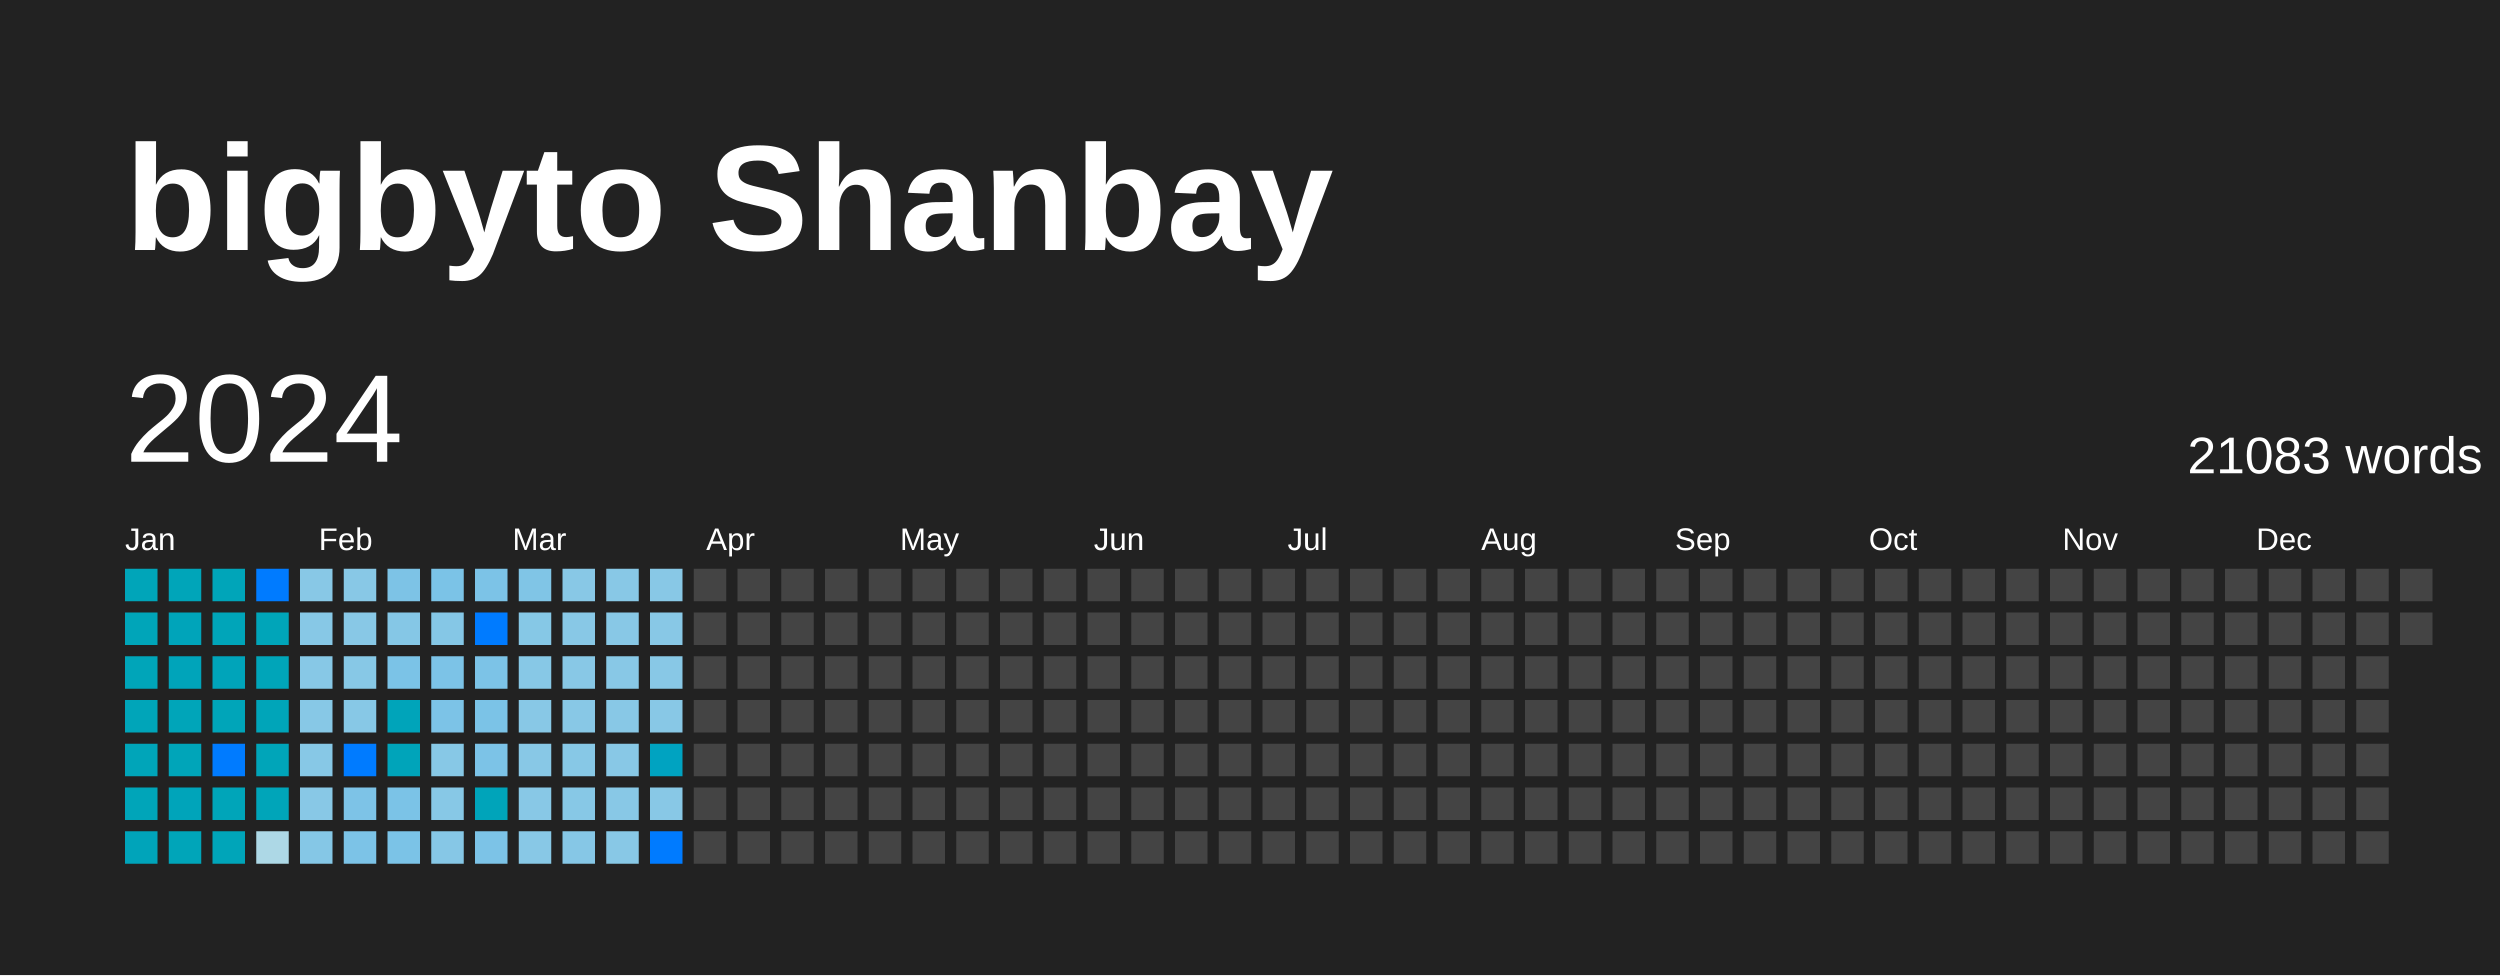
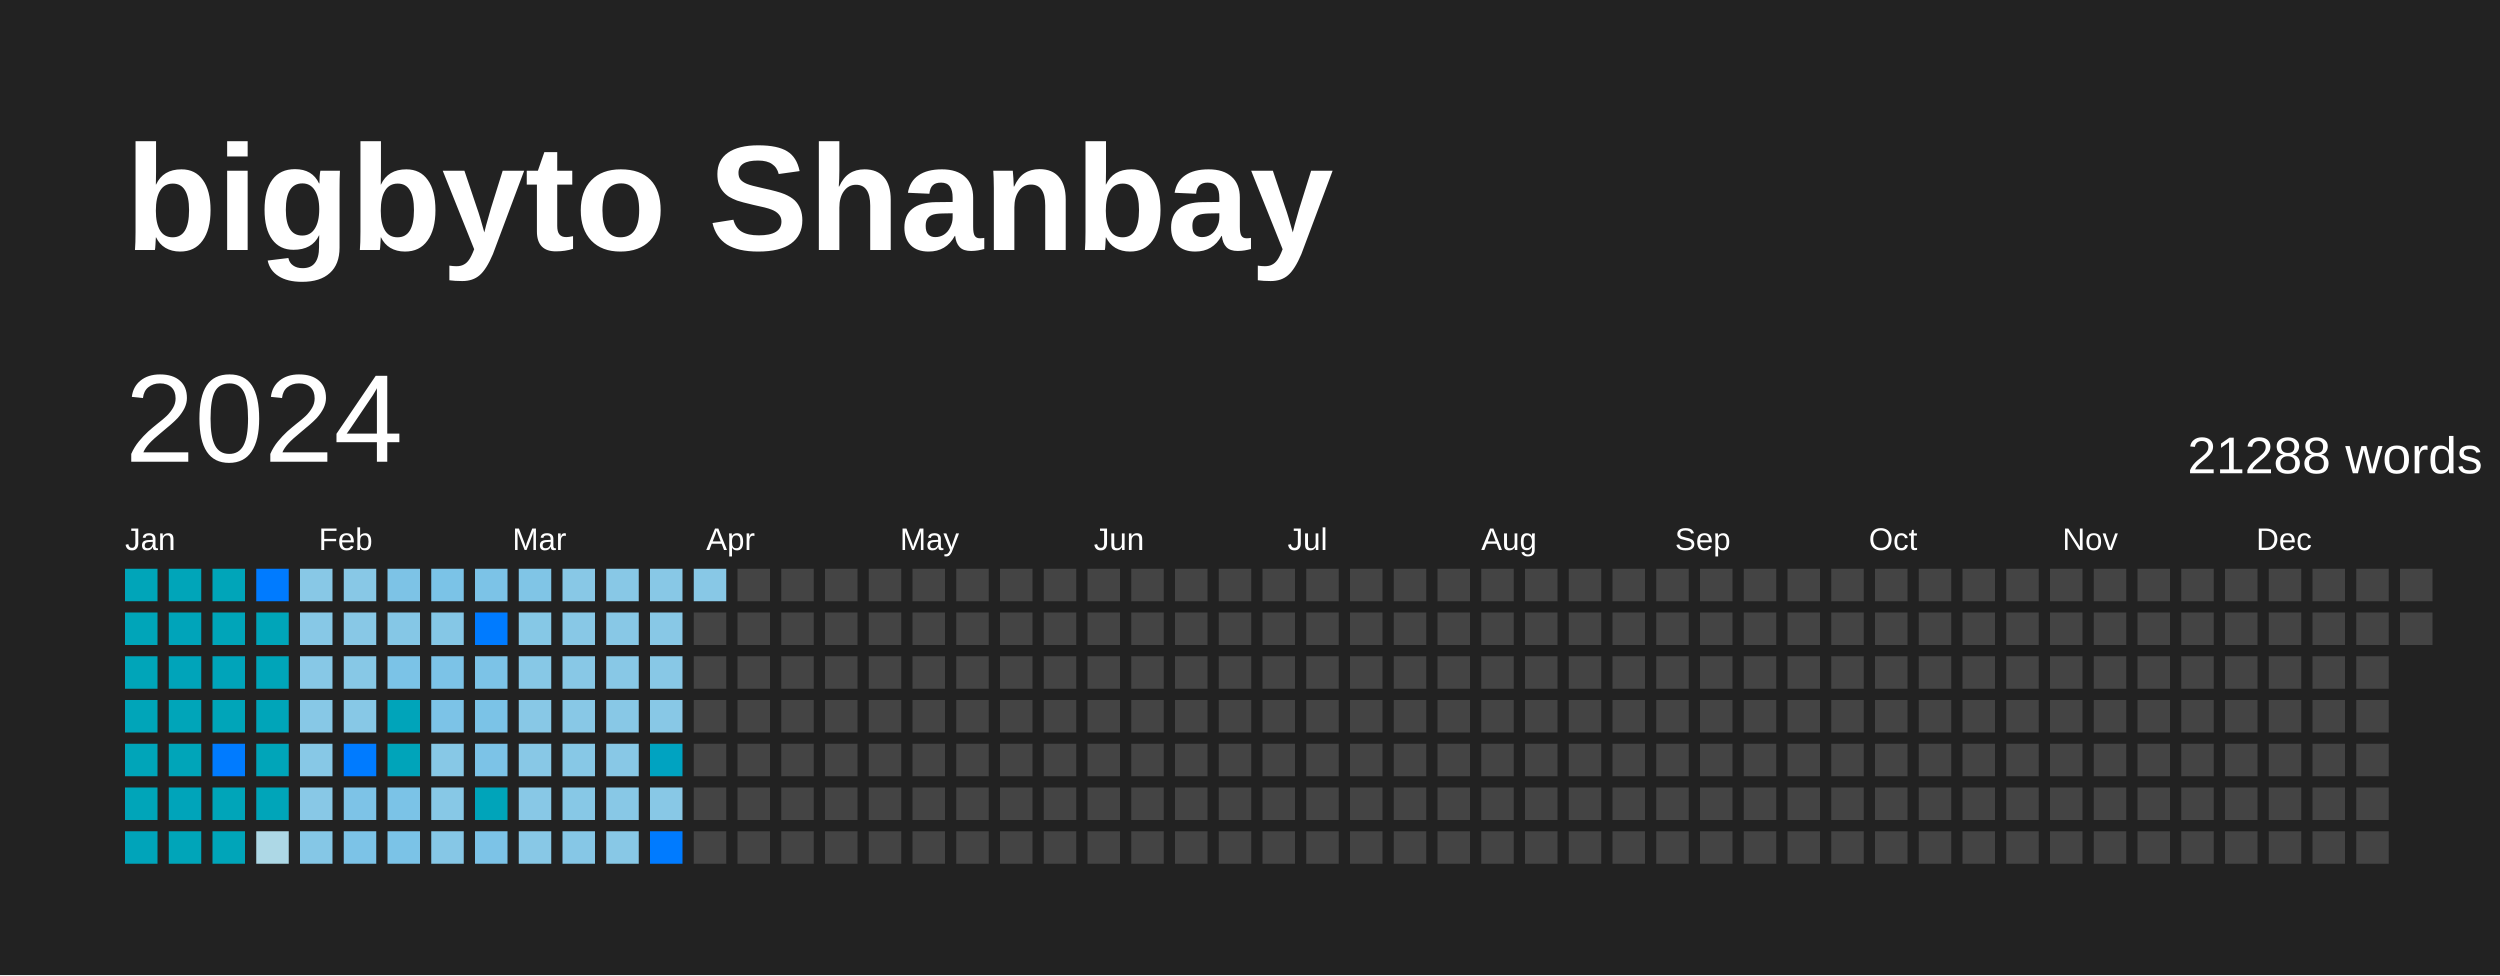
<svg xmlns="http://www.w3.org/2000/svg" baseProfile="full" height="78mm" version="1.1" viewBox="0,0,200,78" width="200mm">
  <defs />
  <rect fill="#222222" height="78" width="200" x="0" y="0" />
  <text fill="#FFFFFF" style="font-size:12px; font-family:Arial; font-weight:bold;" x="10" y="20">bigbyto Shanbay</text>
  <text dominant-baseline="hanging" fill="#FFFFFF" style="font-size:10.0px; font-family:Arial;" x="10" y="30">2024</text>
-   <text dominant-baseline="hanging" fill="#FFFFFF" style="font-size:4.125px; font-family:Arial;" x="175" y="35">21083 words</text>
+   <text dominant-baseline="hanging" fill="#FFFFFF" style="font-size:4.125px; font-family:Arial;" x="175" y="35">21288 words</text>
  <text fill="#FFFFFF" style="font-size:2.5px; font-family:Arial" x="10.0" y="44">Jan</text>
  <text fill="#FFFFFF" style="font-size:2.5px; font-family:Arial" x="25.5" y="44">Feb</text>
  <text fill="#FFFFFF" style="font-size:2.5px; font-family:Arial" x="41.0" y="44">Mar</text>
  <text fill="#FFFFFF" style="font-size:2.5px; font-family:Arial" x="56.5" y="44">Apr</text>
  <text fill="#FFFFFF" style="font-size:2.5px; font-family:Arial" x="72.0" y="44">May</text>
  <text fill="#FFFFFF" style="font-size:2.5px; font-family:Arial" x="87.5" y="44">Jun</text>
  <text fill="#FFFFFF" style="font-size:2.5px; font-family:Arial" x="103.0" y="44">Jul</text>
  <text fill="#FFFFFF" style="font-size:2.5px; font-family:Arial" x="118.5" y="44">Aug</text>
  <text fill="#FFFFFF" style="font-size:2.5px; font-family:Arial" x="134.0" y="44">Sep</text>
  <text fill="#FFFFFF" style="font-size:2.5px; font-family:Arial" x="149.5" y="44">Oct</text>
  <text fill="#FFFFFF" style="font-size:2.5px; font-family:Arial" x="165.0" y="44">Nov</text>
  <text fill="#FFFFFF" style="font-size:2.5px; font-family:Arial" x="180.5" y="44">Dec</text>
  <rect fill="#00a5b9" height="2.6" width="2.6" x="10.0" y="45.5" />
  <rect fill="#00a5b9" height="2.6" width="2.6" x="10.0" y="49.0" />
  <rect fill="#00a5b9" height="2.6" width="2.6" x="10.0" y="52.5" />
  <rect fill="#00a5b9" height="2.6" width="2.6" x="10.0" y="56.0" />
  <rect fill="#00a5b9" height="2.6" width="2.6" x="10.0" y="59.5" />
  <rect fill="#00a5b9" height="2.6" width="2.6" x="10.0" y="63.0" />
  <rect fill="#00a4ba" height="2.6" width="2.6" x="10.0" y="66.5" />
  <rect fill="#00a5b9" height="2.6" width="2.6" x="13.5" y="45.5" />
  <rect fill="#00a4ba" height="2.6" width="2.6" x="13.5" y="49.0" />
  <rect fill="#00a4ba" height="2.6" width="2.6" x="13.5" y="52.5" />
  <rect fill="#00a5b9" height="2.6" width="2.6" x="13.5" y="56.0" />
  <rect fill="#00a5b9" height="2.6" width="2.6" x="13.5" y="59.5" />
  <rect fill="#00a4ba" height="2.6" width="2.6" x="13.5" y="63.0" />
  <rect fill="#00a5b9" height="2.6" width="2.6" x="13.5" y="66.5" />
  <rect fill="#00a5b9" height="2.6" width="2.6" x="17.0" y="45.5" />
  <rect fill="#00a5b9" height="2.6" width="2.6" x="17.0" y="49.0" />
  <rect fill="#00a4ba" height="2.6" width="2.6" x="17.0" y="52.5" />
  <rect fill="#00a5b9" height="2.6" width="2.6" x="17.0" y="56.0" />
  <rect fill="#007BFF" height="2.6" width="2.6" x="17.0" y="59.5" />
  <rect fill="#00a5b9" height="2.6" width="2.6" x="17.0" y="63.0" />
  <rect fill="#00a5b9" height="2.6" width="2.6" x="17.0" y="66.5" />
  <rect fill="#007BFF" height="2.6" width="2.6" x="20.5" y="45.5" />
  <rect fill="#00a5b9" height="2.6" width="2.6" x="20.5" y="49.0" />
  <rect fill="#00a5b9" height="2.6" width="2.6" x="20.5" y="52.5" />
  <rect fill="#00a5b9" height="2.6" width="2.6" x="20.5" y="56.0" />
  <rect fill="#00a5b9" height="2.6" width="2.6" x="20.5" y="59.5" />
  <rect fill="#00a5b9" height="2.6" width="2.6" x="20.5" y="63.0" />
  <rect fill="#add8e6" height="2.6" width="2.6" x="20.5" y="66.5" />
  <rect fill="#88c8e6" height="2.6" width="2.6" x="24.0" y="45.5" />
  <rect fill="#87c8e6" height="2.6" width="2.6" x="24.0" y="49.0" />
  <rect fill="#87c8e6" height="2.6" width="2.6" x="24.0" y="52.5" />
  <rect fill="#87c8e6" height="2.6" width="2.6" x="24.0" y="56.0" />
  <rect fill="#87c8e6" height="2.6" width="2.6" x="24.0" y="59.5" />
  <rect fill="#88c8e6" height="2.6" width="2.6" x="24.0" y="63.0" />
  <rect fill="#85c7e6" height="2.6" width="2.6" x="24.0" y="66.5" />
  <rect fill="#88c8e6" height="2.6" width="2.6" x="27.5" y="45.5" />
  <rect fill="#88c8e6" height="2.6" width="2.6" x="27.5" y="49.0" />
  <rect fill="#87c8e6" height="2.6" width="2.6" x="27.5" y="52.5" />
  <rect fill="#87c8e6" height="2.6" width="2.6" x="27.5" y="56.0" />
  <rect fill="#007BFF" height="2.6" width="2.6" x="27.5" y="59.5" />
  <rect fill="#7dc3e7" height="2.6" width="2.6" x="27.5" y="63.0" />
  <rect fill="#7cc3e7" height="2.6" width="2.6" x="27.5" y="66.5" />
  <rect fill="#7dc3e6" height="2.6" width="2.6" x="31.0" y="45.5" />
  <rect fill="#85c7e6" height="2.6" width="2.6" x="31.0" y="49.0" />
  <rect fill="#7bc3e7" height="2.6" width="2.6" x="31.0" y="52.5" />
  <rect fill="#00a4ba" height="2.6" width="2.6" x="31.0" y="56.0" />
  <rect fill="#00a4ba" height="2.6" width="2.6" x="31.0" y="59.5" />
  <rect fill="#7bc3e7" height="2.6" width="2.6" x="31.0" y="63.0" />
  <rect fill="#7bc3e7" height="2.6" width="2.6" x="31.0" y="66.5" />
  <rect fill="#7bc3e7" height="2.6" width="2.6" x="34.5" y="45.5" />
  <rect fill="#85c7e6" height="2.6" width="2.6" x="34.5" y="49.0" />
  <rect fill="#7cc3e7" height="2.6" width="2.6" x="34.5" y="52.5" />
  <rect fill="#7cc3e7" height="2.6" width="2.6" x="34.5" y="56.0" />
  <rect fill="#87c8e6" height="2.6" width="2.6" x="34.5" y="59.5" />
  <rect fill="#87c8e6" height="2.6" width="2.6" x="34.5" y="63.0" />
  <rect fill="#86c7e6" height="2.6" width="2.6" x="34.5" y="66.5" />
  <rect fill="#7cc3e7" height="2.6" width="2.6" x="38.0" y="45.5" />
  <rect fill="#007BFF" height="2.6" width="2.6" x="38.0" y="49.0" />
  <rect fill="#7cc3e7" height="2.6" width="2.6" x="38.0" y="52.5" />
  <rect fill="#7bc3e7" height="2.6" width="2.6" x="38.0" y="56.0" />
  <rect fill="#7cc3e7" height="2.6" width="2.6" x="38.0" y="59.5" />
  <rect fill="#00a4ba" height="2.6" width="2.6" x="38.0" y="63.0" />
  <rect fill="#7cc3e7" height="2.6" width="2.6" x="38.0" y="66.5" />
  <rect fill="#80c5e6" height="2.6" width="2.6" x="41.5" y="45.5" />
  <rect fill="#86c8e6" height="2.6" width="2.6" x="41.5" y="49.0" />
  <rect fill="#87c8e6" height="2.6" width="2.6" x="41.5" y="52.5" />
  <rect fill="#88c8e6" height="2.6" width="2.6" x="41.5" y="56.0" />
  <rect fill="#88c8e6" height="2.6" width="2.6" x="41.5" y="59.5" />
  <rect fill="#88c8e6" height="2.6" width="2.6" x="41.5" y="63.0" />
  <rect fill="#88c8e6" height="2.6" width="2.6" x="41.5" y="66.5" />
  <rect fill="#88c8e6" height="2.6" width="2.6" x="45.0" y="45.5" />
  <rect fill="#88c8e6" height="2.6" width="2.6" x="45.0" y="49.0" />
  <rect fill="#88c8e6" height="2.6" width="2.6" x="45.0" y="52.5" />
  <rect fill="#88c8e6" height="2.6" width="2.6" x="45.0" y="56.0" />
  <rect fill="#87c8e6" height="2.6" width="2.6" x="45.0" y="59.5" />
  <rect fill="#87c8e6" height="2.6" width="2.6" x="45.0" y="63.0" />
  <rect fill="#86c7e6" height="2.6" width="2.6" x="45.0" y="66.5" />
  <rect fill="#88c8e6" height="2.6" width="2.6" x="48.5" y="45.5" />
  <rect fill="#88c8e6" height="2.6" width="2.6" x="48.5" y="49.0" />
  <rect fill="#88c8e6" height="2.6" width="2.6" x="48.5" y="52.5" />
  <rect fill="#88c8e6" height="2.6" width="2.6" x="48.5" y="56.0" />
  <rect fill="#88c8e6" height="2.6" width="2.6" x="48.5" y="59.5" />
  <rect fill="#88c8e6" height="2.6" width="2.6" x="48.5" y="63.0" />
  <rect fill="#88c8e6" height="2.6" width="2.6" x="48.5" y="66.5" />
  <rect fill="#88c8e6" height="2.6" width="2.6" x="52.0" y="45.5" />
  <rect fill="#88c8e6" height="2.6" width="2.6" x="52.0" y="49.0" />
  <rect fill="#88c8e6" height="2.6" width="2.6" x="52.0" y="52.5" />
  <rect fill="#88c8e6" height="2.6" width="2.6" x="52.0" y="56.0" />
  <rect fill="#00a3c1" height="2.6" width="2.6" x="52.0" y="59.5" />
  <rect fill="#88c8e6" height="2.6" width="2.6" x="52.0" y="63.0" />
  <rect fill="#007BFF" height="2.6" width="2.6" x="52.0" y="66.5" />
-   <rect fill="#444444" height="2.6" width="2.6" x="55.5" y="45.5" />
+   <rect fill="#88c8e6" height="2.6" width="2.6" x="55.5" y="45.5" />
  <rect fill="#444444" height="2.6" width="2.6" x="55.5" y="49.0" />
  <rect fill="#444444" height="2.6" width="2.6" x="55.5" y="52.5" />
  <rect fill="#444444" height="2.6" width="2.6" x="55.5" y="56.0" />
  <rect fill="#444444" height="2.6" width="2.6" x="55.5" y="59.5" />
  <rect fill="#444444" height="2.6" width="2.6" x="55.5" y="63.0" />
  <rect fill="#444444" height="2.6" width="2.6" x="55.5" y="66.5" />
  <rect fill="#444444" height="2.6" width="2.6" x="59.0" y="45.5" />
  <rect fill="#444444" height="2.6" width="2.6" x="59.0" y="49.0" />
  <rect fill="#444444" height="2.6" width="2.6" x="59.0" y="52.5" />
  <rect fill="#444444" height="2.6" width="2.6" x="59.0" y="56.0" />
  <rect fill="#444444" height="2.6" width="2.6" x="59.0" y="59.5" />
  <rect fill="#444444" height="2.6" width="2.6" x="59.0" y="63.0" />
  <rect fill="#444444" height="2.6" width="2.6" x="59.0" y="66.5" />
  <rect fill="#444444" height="2.6" width="2.6" x="62.5" y="45.5" />
  <rect fill="#444444" height="2.6" width="2.6" x="62.5" y="49.0" />
  <rect fill="#444444" height="2.6" width="2.6" x="62.5" y="52.5" />
  <rect fill="#444444" height="2.6" width="2.6" x="62.5" y="56.0" />
  <rect fill="#444444" height="2.6" width="2.6" x="62.5" y="59.5" />
  <rect fill="#444444" height="2.6" width="2.6" x="62.5" y="63.0" />
  <rect fill="#444444" height="2.6" width="2.6" x="62.5" y="66.5" />
  <rect fill="#444444" height="2.6" width="2.6" x="66.0" y="45.5" />
  <rect fill="#444444" height="2.6" width="2.6" x="66.0" y="49.0" />
  <rect fill="#444444" height="2.6" width="2.6" x="66.0" y="52.5" />
  <rect fill="#444444" height="2.6" width="2.6" x="66.0" y="56.0" />
  <rect fill="#444444" height="2.6" width="2.6" x="66.0" y="59.5" />
  <rect fill="#444444" height="2.6" width="2.6" x="66.0" y="63.0" />
  <rect fill="#444444" height="2.6" width="2.6" x="66.0" y="66.5" />
  <rect fill="#444444" height="2.6" width="2.6" x="69.5" y="45.5" />
  <rect fill="#444444" height="2.6" width="2.6" x="69.5" y="49.0" />
  <rect fill="#444444" height="2.6" width="2.6" x="69.5" y="52.5" />
  <rect fill="#444444" height="2.6" width="2.6" x="69.5" y="56.0" />
  <rect fill="#444444" height="2.6" width="2.6" x="69.5" y="59.5" />
  <rect fill="#444444" height="2.6" width="2.6" x="69.5" y="63.0" />
  <rect fill="#444444" height="2.6" width="2.6" x="69.5" y="66.5" />
  <rect fill="#444444" height="2.6" width="2.6" x="73.0" y="45.5" />
  <rect fill="#444444" height="2.6" width="2.6" x="73.0" y="49.0" />
  <rect fill="#444444" height="2.6" width="2.6" x="73.0" y="52.5" />
  <rect fill="#444444" height="2.6" width="2.6" x="73.0" y="56.0" />
  <rect fill="#444444" height="2.6" width="2.6" x="73.0" y="59.5" />
  <rect fill="#444444" height="2.6" width="2.6" x="73.0" y="63.0" />
  <rect fill="#444444" height="2.6" width="2.6" x="73.0" y="66.5" />
  <rect fill="#444444" height="2.6" width="2.6" x="76.5" y="45.5" />
  <rect fill="#444444" height="2.6" width="2.6" x="76.5" y="49.0" />
  <rect fill="#444444" height="2.6" width="2.6" x="76.5" y="52.5" />
  <rect fill="#444444" height="2.6" width="2.6" x="76.5" y="56.0" />
  <rect fill="#444444" height="2.6" width="2.6" x="76.5" y="59.5" />
  <rect fill="#444444" height="2.6" width="2.6" x="76.5" y="63.0" />
  <rect fill="#444444" height="2.6" width="2.6" x="76.5" y="66.5" />
  <rect fill="#444444" height="2.6" width="2.6" x="80.0" y="45.5" />
  <rect fill="#444444" height="2.6" width="2.6" x="80.0" y="49.0" />
  <rect fill="#444444" height="2.6" width="2.6" x="80.0" y="52.5" />
  <rect fill="#444444" height="2.6" width="2.6" x="80.0" y="56.0" />
  <rect fill="#444444" height="2.6" width="2.6" x="80.0" y="59.5" />
  <rect fill="#444444" height="2.6" width="2.6" x="80.0" y="63.0" />
  <rect fill="#444444" height="2.6" width="2.6" x="80.0" y="66.5" />
  <rect fill="#444444" height="2.6" width="2.6" x="83.5" y="45.5" />
  <rect fill="#444444" height="2.6" width="2.6" x="83.5" y="49.0" />
  <rect fill="#444444" height="2.6" width="2.6" x="83.5" y="52.5" />
  <rect fill="#444444" height="2.6" width="2.6" x="83.5" y="56.0" />
  <rect fill="#444444" height="2.6" width="2.6" x="83.5" y="59.5" />
  <rect fill="#444444" height="2.6" width="2.6" x="83.5" y="63.0" />
  <rect fill="#444444" height="2.6" width="2.6" x="83.5" y="66.5" />
  <rect fill="#444444" height="2.6" width="2.6" x="87.0" y="45.5" />
  <rect fill="#444444" height="2.6" width="2.6" x="87.0" y="49.0" />
  <rect fill="#444444" height="2.6" width="2.6" x="87.0" y="52.5" />
  <rect fill="#444444" height="2.6" width="2.6" x="87.0" y="56.0" />
  <rect fill="#444444" height="2.6" width="2.6" x="87.0" y="59.5" />
  <rect fill="#444444" height="2.6" width="2.6" x="87.0" y="63.0" />
  <rect fill="#444444" height="2.6" width="2.6" x="87.0" y="66.5" />
  <rect fill="#444444" height="2.6" width="2.6" x="90.5" y="45.5" />
  <rect fill="#444444" height="2.6" width="2.6" x="90.5" y="49.0" />
  <rect fill="#444444" height="2.6" width="2.6" x="90.5" y="52.5" />
  <rect fill="#444444" height="2.6" width="2.6" x="90.5" y="56.0" />
  <rect fill="#444444" height="2.6" width="2.6" x="90.5" y="59.5" />
  <rect fill="#444444" height="2.6" width="2.6" x="90.5" y="63.0" />
  <rect fill="#444444" height="2.6" width="2.6" x="90.5" y="66.5" />
  <rect fill="#444444" height="2.6" width="2.6" x="94.0" y="45.5" />
  <rect fill="#444444" height="2.6" width="2.6" x="94.0" y="49.0" />
  <rect fill="#444444" height="2.6" width="2.6" x="94.0" y="52.5" />
  <rect fill="#444444" height="2.6" width="2.6" x="94.0" y="56.0" />
  <rect fill="#444444" height="2.6" width="2.6" x="94.0" y="59.5" />
  <rect fill="#444444" height="2.6" width="2.6" x="94.0" y="63.0" />
  <rect fill="#444444" height="2.6" width="2.6" x="94.0" y="66.5" />
  <rect fill="#444444" height="2.6" width="2.6" x="97.5" y="45.5" />
  <rect fill="#444444" height="2.6" width="2.6" x="97.5" y="49.0" />
  <rect fill="#444444" height="2.6" width="2.6" x="97.5" y="52.5" />
  <rect fill="#444444" height="2.6" width="2.6" x="97.5" y="56.0" />
  <rect fill="#444444" height="2.6" width="2.6" x="97.5" y="59.5" />
  <rect fill="#444444" height="2.6" width="2.6" x="97.5" y="63.0" />
  <rect fill="#444444" height="2.6" width="2.6" x="97.5" y="66.5" />
  <rect fill="#444444" height="2.6" width="2.6" x="101.0" y="45.5" />
  <rect fill="#444444" height="2.6" width="2.6" x="101.0" y="49.0" />
  <rect fill="#444444" height="2.6" width="2.6" x="101.0" y="52.5" />
  <rect fill="#444444" height="2.6" width="2.6" x="101.0" y="56.0" />
  <rect fill="#444444" height="2.6" width="2.6" x="101.0" y="59.5" />
  <rect fill="#444444" height="2.6" width="2.6" x="101.0" y="63.0" />
  <rect fill="#444444" height="2.6" width="2.6" x="101.0" y="66.5" />
  <rect fill="#444444" height="2.6" width="2.6" x="104.5" y="45.5" />
  <rect fill="#444444" height="2.6" width="2.6" x="104.5" y="49.0" />
  <rect fill="#444444" height="2.6" width="2.6" x="104.5" y="52.5" />
  <rect fill="#444444" height="2.6" width="2.6" x="104.5" y="56.0" />
  <rect fill="#444444" height="2.6" width="2.6" x="104.5" y="59.5" />
  <rect fill="#444444" height="2.6" width="2.6" x="104.5" y="63.0" />
  <rect fill="#444444" height="2.6" width="2.6" x="104.5" y="66.5" />
  <rect fill="#444444" height="2.6" width="2.6" x="108.0" y="45.5" />
  <rect fill="#444444" height="2.6" width="2.6" x="108.0" y="49.0" />
  <rect fill="#444444" height="2.6" width="2.6" x="108.0" y="52.5" />
  <rect fill="#444444" height="2.6" width="2.6" x="108.0" y="56.0" />
  <rect fill="#444444" height="2.6" width="2.6" x="108.0" y="59.5" />
  <rect fill="#444444" height="2.6" width="2.6" x="108.0" y="63.0" />
  <rect fill="#444444" height="2.6" width="2.6" x="108.0" y="66.5" />
  <rect fill="#444444" height="2.6" width="2.6" x="111.5" y="45.5" />
  <rect fill="#444444" height="2.6" width="2.6" x="111.5" y="49.0" />
  <rect fill="#444444" height="2.6" width="2.6" x="111.5" y="52.5" />
  <rect fill="#444444" height="2.6" width="2.6" x="111.5" y="56.0" />
  <rect fill="#444444" height="2.6" width="2.6" x="111.5" y="59.5" />
  <rect fill="#444444" height="2.6" width="2.6" x="111.5" y="63.0" />
  <rect fill="#444444" height="2.6" width="2.6" x="111.5" y="66.5" />
  <rect fill="#444444" height="2.6" width="2.6" x="115.0" y="45.5" />
  <rect fill="#444444" height="2.6" width="2.6" x="115.0" y="49.0" />
  <rect fill="#444444" height="2.6" width="2.6" x="115.0" y="52.5" />
  <rect fill="#444444" height="2.6" width="2.6" x="115.0" y="56.0" />
  <rect fill="#444444" height="2.6" width="2.6" x="115.0" y="59.5" />
  <rect fill="#444444" height="2.6" width="2.6" x="115.0" y="63.0" />
  <rect fill="#444444" height="2.6" width="2.6" x="115.0" y="66.5" />
  <rect fill="#444444" height="2.6" width="2.6" x="118.5" y="45.5" />
  <rect fill="#444444" height="2.6" width="2.6" x="118.5" y="49.0" />
  <rect fill="#444444" height="2.6" width="2.6" x="118.5" y="52.5" />
  <rect fill="#444444" height="2.6" width="2.6" x="118.5" y="56.0" />
  <rect fill="#444444" height="2.6" width="2.6" x="118.5" y="59.5" />
  <rect fill="#444444" height="2.6" width="2.6" x="118.5" y="63.0" />
  <rect fill="#444444" height="2.6" width="2.6" x="118.5" y="66.5" />
  <rect fill="#444444" height="2.6" width="2.6" x="122.0" y="45.5" />
  <rect fill="#444444" height="2.6" width="2.6" x="122.0" y="49.0" />
  <rect fill="#444444" height="2.6" width="2.6" x="122.0" y="52.5" />
  <rect fill="#444444" height="2.6" width="2.6" x="122.0" y="56.0" />
  <rect fill="#444444" height="2.6" width="2.6" x="122.0" y="59.5" />
  <rect fill="#444444" height="2.6" width="2.6" x="122.0" y="63.0" />
  <rect fill="#444444" height="2.6" width="2.6" x="122.0" y="66.5" />
  <rect fill="#444444" height="2.6" width="2.6" x="125.5" y="45.5" />
  <rect fill="#444444" height="2.6" width="2.6" x="125.5" y="49.0" />
  <rect fill="#444444" height="2.6" width="2.6" x="125.5" y="52.5" />
  <rect fill="#444444" height="2.6" width="2.6" x="125.5" y="56.0" />
  <rect fill="#444444" height="2.6" width="2.6" x="125.5" y="59.5" />
  <rect fill="#444444" height="2.6" width="2.6" x="125.5" y="63.0" />
  <rect fill="#444444" height="2.6" width="2.6" x="125.5" y="66.5" />
  <rect fill="#444444" height="2.6" width="2.6" x="129.0" y="45.5" />
  <rect fill="#444444" height="2.6" width="2.6" x="129.0" y="49.0" />
  <rect fill="#444444" height="2.6" width="2.6" x="129.0" y="52.5" />
  <rect fill="#444444" height="2.6" width="2.6" x="129.0" y="56.0" />
  <rect fill="#444444" height="2.6" width="2.6" x="129.0" y="59.5" />
  <rect fill="#444444" height="2.6" width="2.6" x="129.0" y="63.0" />
  <rect fill="#444444" height="2.6" width="2.6" x="129.0" y="66.5" />
  <rect fill="#444444" height="2.6" width="2.6" x="132.5" y="45.5" />
  <rect fill="#444444" height="2.6" width="2.6" x="132.5" y="49.0" />
  <rect fill="#444444" height="2.6" width="2.6" x="132.5" y="52.5" />
  <rect fill="#444444" height="2.6" width="2.6" x="132.5" y="56.0" />
  <rect fill="#444444" height="2.6" width="2.6" x="132.5" y="59.5" />
  <rect fill="#444444" height="2.6" width="2.6" x="132.5" y="63.0" />
  <rect fill="#444444" height="2.6" width="2.6" x="132.5" y="66.5" />
  <rect fill="#444444" height="2.6" width="2.6" x="136.0" y="45.5" />
  <rect fill="#444444" height="2.6" width="2.6" x="136.0" y="49.0" />
  <rect fill="#444444" height="2.6" width="2.6" x="136.0" y="52.5" />
  <rect fill="#444444" height="2.6" width="2.6" x="136.0" y="56.0" />
  <rect fill="#444444" height="2.6" width="2.6" x="136.0" y="59.5" />
  <rect fill="#444444" height="2.6" width="2.6" x="136.0" y="63.0" />
  <rect fill="#444444" height="2.6" width="2.6" x="136.0" y="66.5" />
  <rect fill="#444444" height="2.6" width="2.6" x="139.5" y="45.5" />
  <rect fill="#444444" height="2.6" width="2.6" x="139.5" y="49.0" />
  <rect fill="#444444" height="2.6" width="2.6" x="139.5" y="52.5" />
  <rect fill="#444444" height="2.6" width="2.6" x="139.5" y="56.0" />
  <rect fill="#444444" height="2.6" width="2.6" x="139.5" y="59.5" />
  <rect fill="#444444" height="2.6" width="2.6" x="139.5" y="63.0" />
  <rect fill="#444444" height="2.6" width="2.6" x="139.5" y="66.5" />
  <rect fill="#444444" height="2.6" width="2.6" x="143.0" y="45.5" />
  <rect fill="#444444" height="2.6" width="2.6" x="143.0" y="49.0" />
  <rect fill="#444444" height="2.6" width="2.6" x="143.0" y="52.5" />
  <rect fill="#444444" height="2.6" width="2.6" x="143.0" y="56.0" />
  <rect fill="#444444" height="2.6" width="2.6" x="143.0" y="59.5" />
  <rect fill="#444444" height="2.6" width="2.6" x="143.0" y="63.0" />
  <rect fill="#444444" height="2.6" width="2.6" x="143.0" y="66.5" />
  <rect fill="#444444" height="2.6" width="2.6" x="146.5" y="45.5" />
  <rect fill="#444444" height="2.6" width="2.6" x="146.5" y="49.0" />
  <rect fill="#444444" height="2.6" width="2.6" x="146.5" y="52.5" />
  <rect fill="#444444" height="2.6" width="2.6" x="146.5" y="56.0" />
  <rect fill="#444444" height="2.6" width="2.6" x="146.5" y="59.5" />
  <rect fill="#444444" height="2.6" width="2.6" x="146.5" y="63.0" />
  <rect fill="#444444" height="2.6" width="2.6" x="146.5" y="66.5" />
  <rect fill="#444444" height="2.6" width="2.6" x="150.0" y="45.5" />
  <rect fill="#444444" height="2.6" width="2.6" x="150.0" y="49.0" />
  <rect fill="#444444" height="2.6" width="2.6" x="150.0" y="52.5" />
  <rect fill="#444444" height="2.6" width="2.6" x="150.0" y="56.0" />
  <rect fill="#444444" height="2.6" width="2.6" x="150.0" y="59.5" />
  <rect fill="#444444" height="2.6" width="2.6" x="150.0" y="63.0" />
  <rect fill="#444444" height="2.6" width="2.6" x="150.0" y="66.5" />
  <rect fill="#444444" height="2.6" width="2.6" x="153.5" y="45.5" />
  <rect fill="#444444" height="2.6" width="2.6" x="153.5" y="49.0" />
  <rect fill="#444444" height="2.6" width="2.6" x="153.5" y="52.5" />
  <rect fill="#444444" height="2.6" width="2.6" x="153.5" y="56.0" />
  <rect fill="#444444" height="2.6" width="2.6" x="153.5" y="59.5" />
  <rect fill="#444444" height="2.6" width="2.6" x="153.5" y="63.0" />
  <rect fill="#444444" height="2.6" width="2.6" x="153.5" y="66.5" />
  <rect fill="#444444" height="2.6" width="2.6" x="157.0" y="45.5" />
  <rect fill="#444444" height="2.6" width="2.6" x="157.0" y="49.0" />
  <rect fill="#444444" height="2.6" width="2.6" x="157.0" y="52.5" />
  <rect fill="#444444" height="2.6" width="2.6" x="157.0" y="56.0" />
  <rect fill="#444444" height="2.6" width="2.6" x="157.0" y="59.5" />
  <rect fill="#444444" height="2.6" width="2.6" x="157.0" y="63.0" />
  <rect fill="#444444" height="2.6" width="2.6" x="157.0" y="66.5" />
  <rect fill="#444444" height="2.6" width="2.6" x="160.5" y="45.5" />
  <rect fill="#444444" height="2.6" width="2.6" x="160.5" y="49.0" />
  <rect fill="#444444" height="2.6" width="2.6" x="160.5" y="52.5" />
  <rect fill="#444444" height="2.6" width="2.6" x="160.5" y="56.0" />
  <rect fill="#444444" height="2.6" width="2.6" x="160.5" y="59.5" />
  <rect fill="#444444" height="2.6" width="2.6" x="160.5" y="63.0" />
  <rect fill="#444444" height="2.6" width="2.6" x="160.5" y="66.5" />
  <rect fill="#444444" height="2.6" width="2.6" x="164.0" y="45.5" />
  <rect fill="#444444" height="2.6" width="2.6" x="164.0" y="49.0" />
  <rect fill="#444444" height="2.6" width="2.6" x="164.0" y="52.5" />
  <rect fill="#444444" height="2.6" width="2.6" x="164.0" y="56.0" />
  <rect fill="#444444" height="2.6" width="2.6" x="164.0" y="59.5" />
  <rect fill="#444444" height="2.6" width="2.6" x="164.0" y="63.0" />
  <rect fill="#444444" height="2.6" width="2.6" x="164.0" y="66.5" />
  <rect fill="#444444" height="2.6" width="2.6" x="167.5" y="45.5" />
  <rect fill="#444444" height="2.6" width="2.6" x="167.5" y="49.0" />
  <rect fill="#444444" height="2.6" width="2.6" x="167.5" y="52.5" />
  <rect fill="#444444" height="2.6" width="2.6" x="167.5" y="56.0" />
  <rect fill="#444444" height="2.6" width="2.6" x="167.5" y="59.5" />
  <rect fill="#444444" height="2.6" width="2.6" x="167.5" y="63.0" />
  <rect fill="#444444" height="2.6" width="2.6" x="167.5" y="66.5" />
  <rect fill="#444444" height="2.6" width="2.6" x="171.0" y="45.5" />
  <rect fill="#444444" height="2.6" width="2.6" x="171.0" y="49.0" />
  <rect fill="#444444" height="2.6" width="2.6" x="171.0" y="52.5" />
  <rect fill="#444444" height="2.6" width="2.6" x="171.0" y="56.0" />
  <rect fill="#444444" height="2.6" width="2.6" x="171.0" y="59.5" />
  <rect fill="#444444" height="2.6" width="2.6" x="171.0" y="63.0" />
  <rect fill="#444444" height="2.6" width="2.6" x="171.0" y="66.5" />
  <rect fill="#444444" height="2.6" width="2.6" x="174.5" y="45.5" />
  <rect fill="#444444" height="2.6" width="2.6" x="174.5" y="49.0" />
  <rect fill="#444444" height="2.6" width="2.6" x="174.5" y="52.5" />
  <rect fill="#444444" height="2.6" width="2.6" x="174.5" y="56.0" />
  <rect fill="#444444" height="2.6" width="2.6" x="174.5" y="59.5" />
  <rect fill="#444444" height="2.6" width="2.6" x="174.5" y="63.0" />
  <rect fill="#444444" height="2.6" width="2.6" x="174.5" y="66.5" />
  <rect fill="#444444" height="2.6" width="2.6" x="178.0" y="45.5" />
  <rect fill="#444444" height="2.6" width="2.6" x="178.0" y="49.0" />
  <rect fill="#444444" height="2.6" width="2.6" x="178.0" y="52.5" />
  <rect fill="#444444" height="2.6" width="2.6" x="178.0" y="56.0" />
  <rect fill="#444444" height="2.6" width="2.6" x="178.0" y="59.5" />
  <rect fill="#444444" height="2.6" width="2.6" x="178.0" y="63.0" />
  <rect fill="#444444" height="2.6" width="2.6" x="178.0" y="66.5" />
  <rect fill="#444444" height="2.6" width="2.6" x="181.5" y="45.5" />
  <rect fill="#444444" height="2.6" width="2.6" x="181.5" y="49.0" />
  <rect fill="#444444" height="2.6" width="2.6" x="181.5" y="52.5" />
  <rect fill="#444444" height="2.6" width="2.6" x="181.5" y="56.0" />
  <rect fill="#444444" height="2.6" width="2.6" x="181.5" y="59.5" />
  <rect fill="#444444" height="2.6" width="2.6" x="181.5" y="63.0" />
  <rect fill="#444444" height="2.6" width="2.6" x="181.5" y="66.5" />
  <rect fill="#444444" height="2.6" width="2.6" x="185.0" y="45.5" />
  <rect fill="#444444" height="2.6" width="2.6" x="185.0" y="49.0" />
  <rect fill="#444444" height="2.6" width="2.6" x="185.0" y="52.5" />
  <rect fill="#444444" height="2.6" width="2.6" x="185.0" y="56.0" />
  <rect fill="#444444" height="2.6" width="2.6" x="185.0" y="59.5" />
  <rect fill="#444444" height="2.6" width="2.6" x="185.0" y="63.0" />
  <rect fill="#444444" height="2.6" width="2.6" x="185.0" y="66.5" />
  <rect fill="#444444" height="2.6" width="2.6" x="188.5" y="45.5" />
  <rect fill="#444444" height="2.6" width="2.6" x="188.5" y="49.0" />
  <rect fill="#444444" height="2.6" width="2.6" x="188.5" y="52.5" />
  <rect fill="#444444" height="2.6" width="2.6" x="188.5" y="56.0" />
  <rect fill="#444444" height="2.6" width="2.6" x="188.5" y="59.5" />
  <rect fill="#444444" height="2.6" width="2.6" x="188.5" y="63.0" />
  <rect fill="#444444" height="2.6" width="2.6" x="188.5" y="66.5" />
  <rect fill="#444444" height="2.6" width="2.6" x="192.0" y="45.5" />
  <rect fill="#444444" height="2.6" width="2.6" x="192.0" y="49.0" />
</svg>
